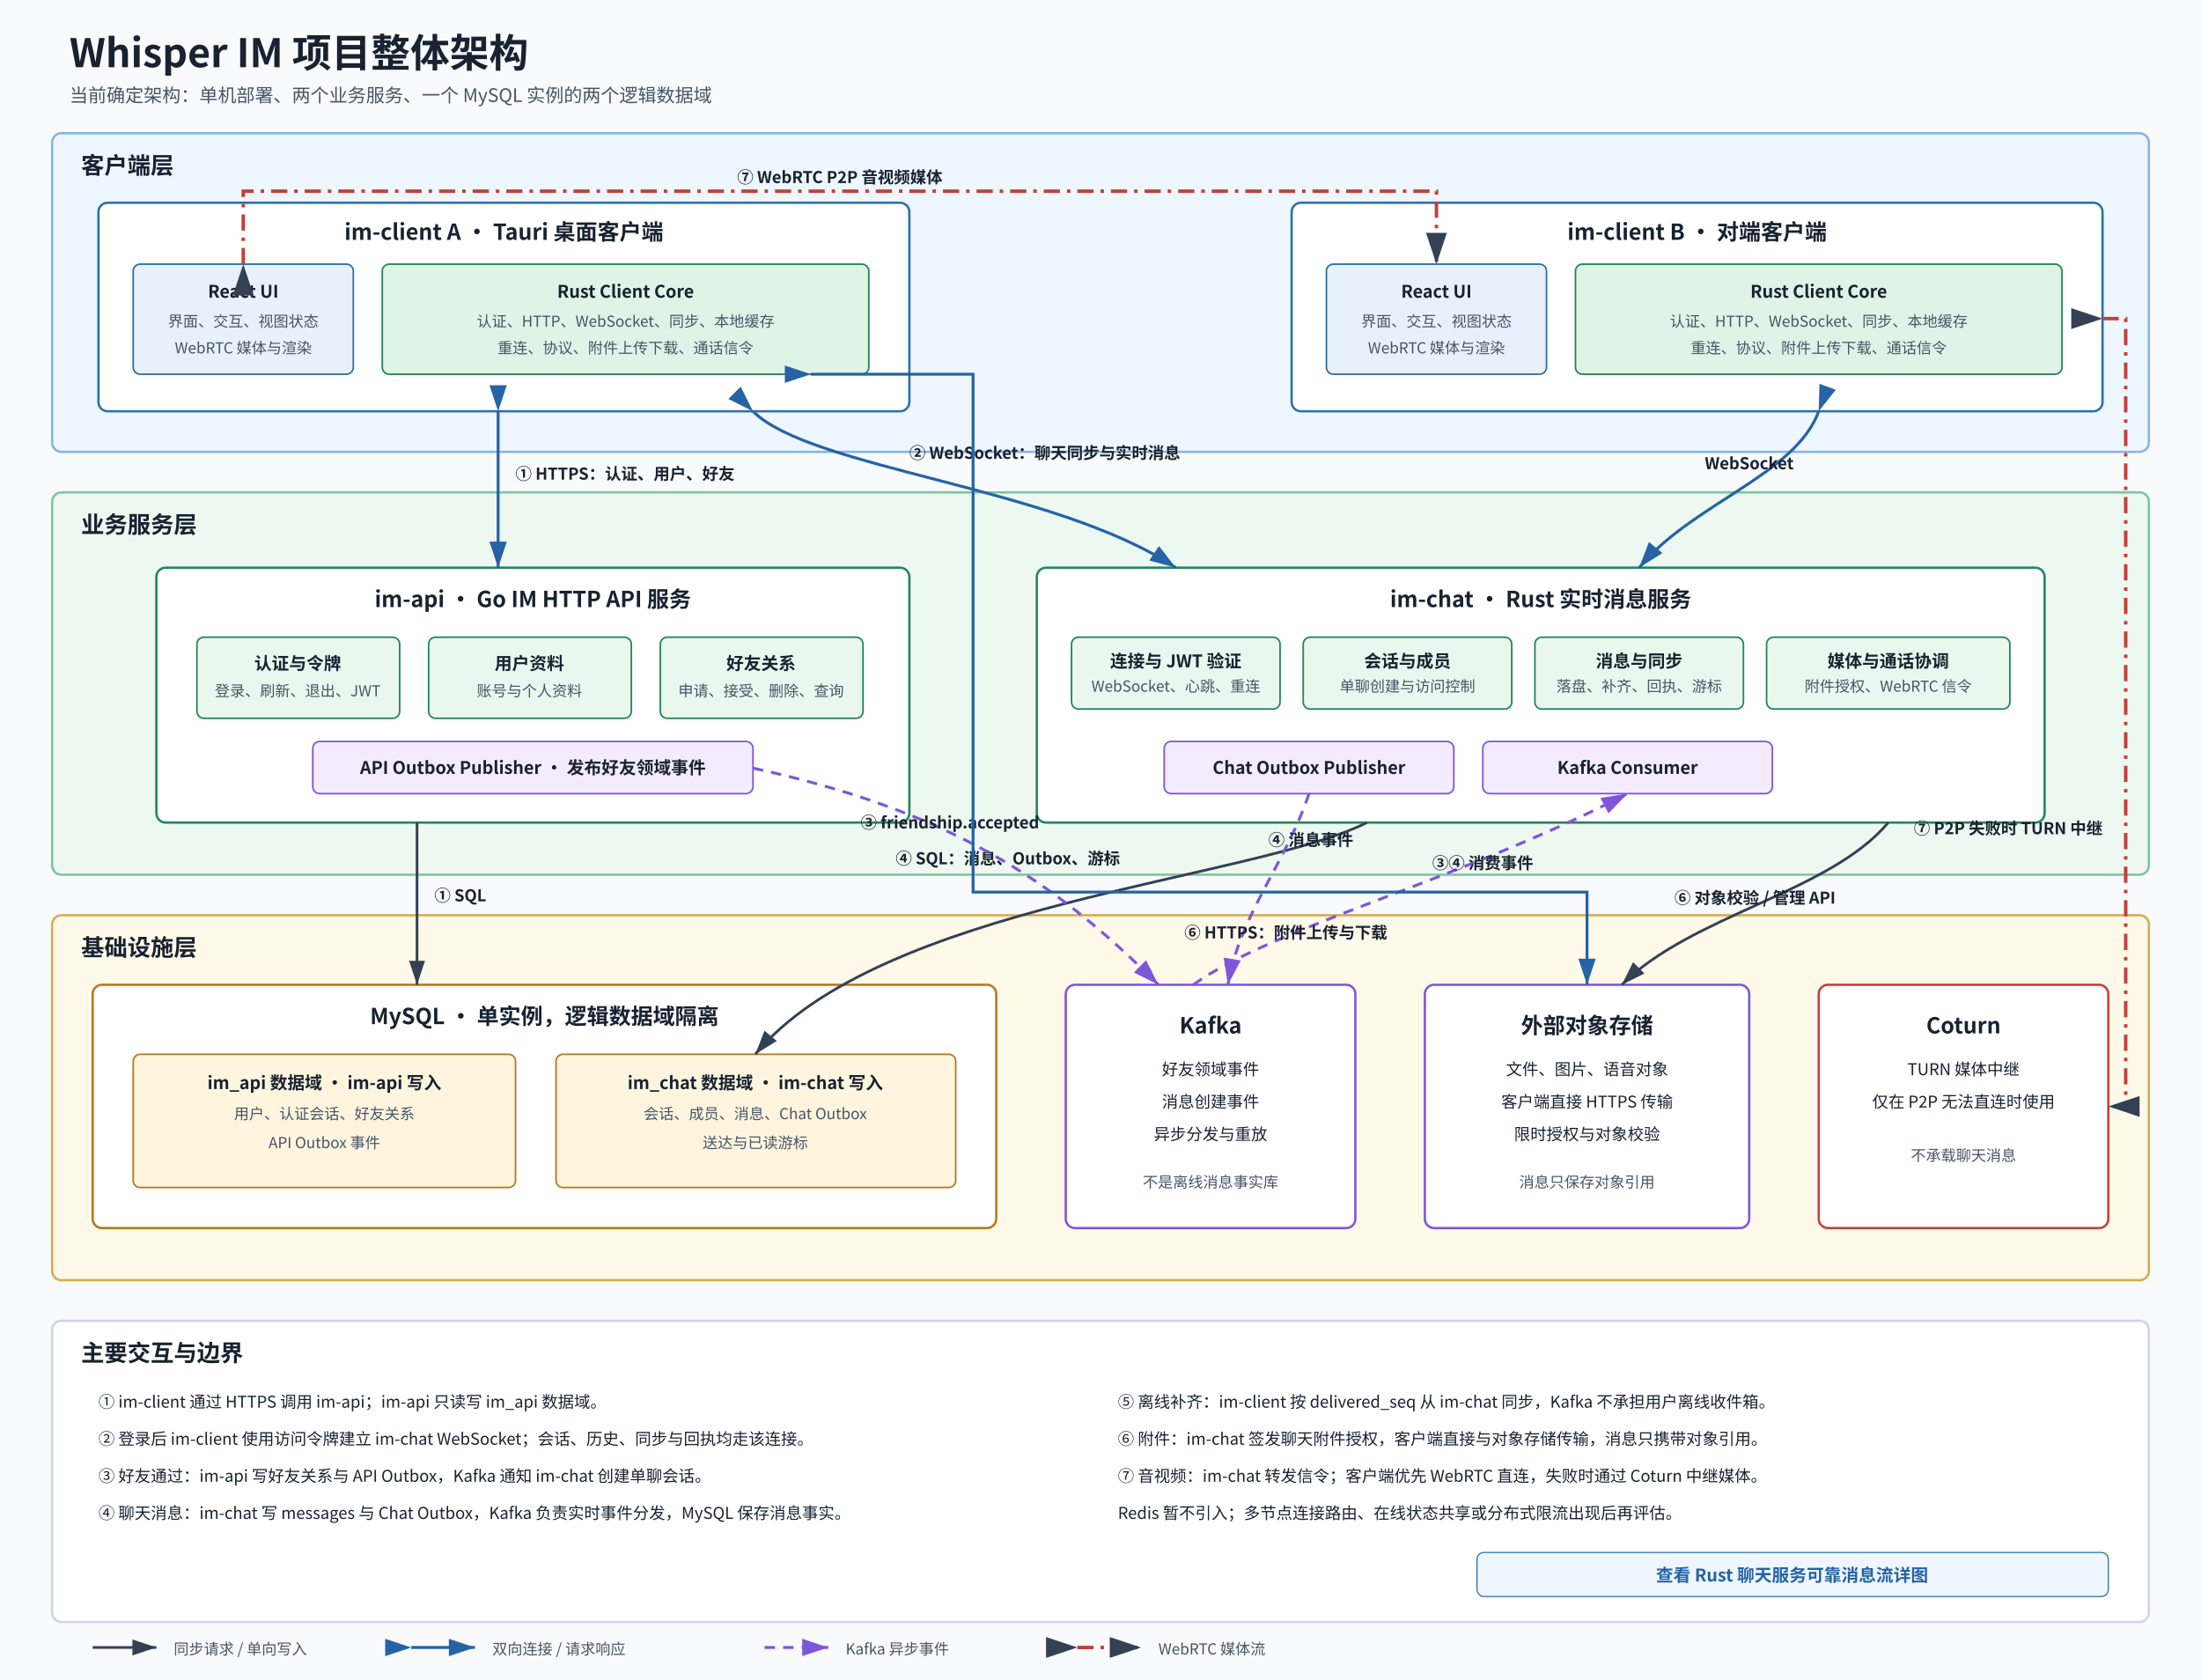
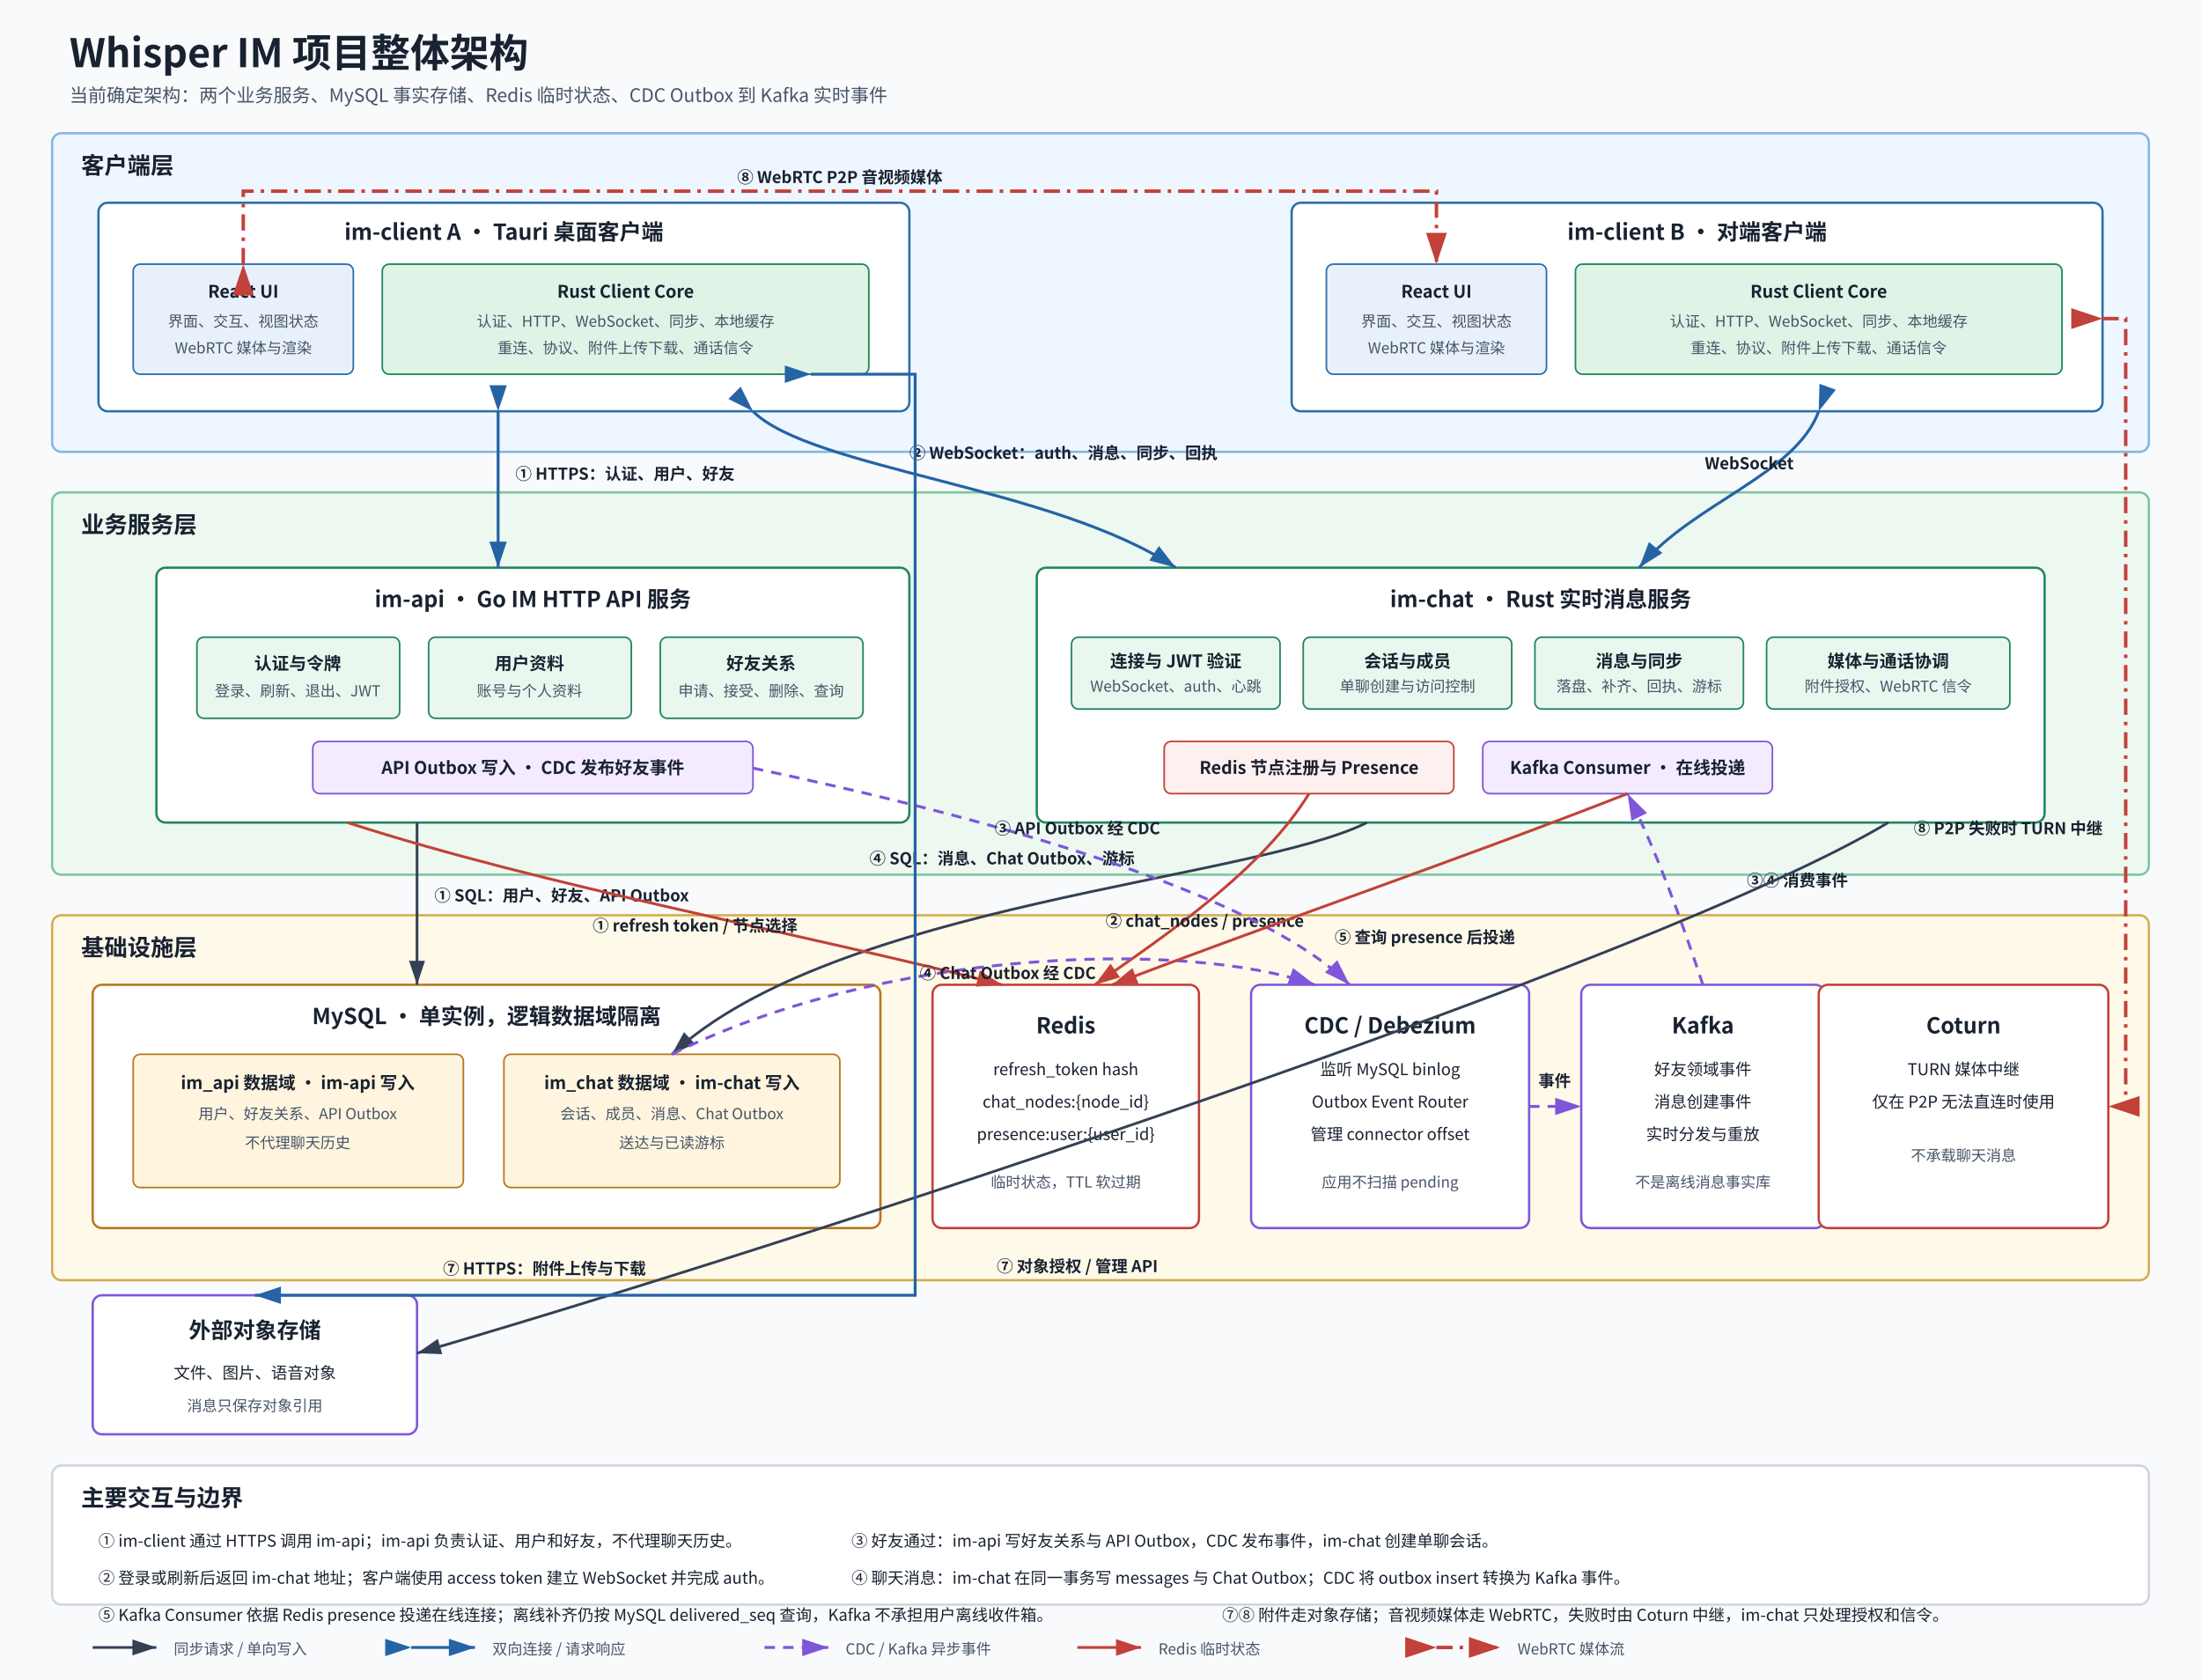
<svg xmlns="http://www.w3.org/2000/svg" width="1900" height="1450" viewBox="0 0 1900 1450" role="img" aria-labelledby="title desc">
  <defs>
    <marker id="arrow" markerWidth="10" markerHeight="10" refX="9" refY="3" orient="auto" markerUnits="strokeWidth">
      <path d="M0,0 L0,6 L9,3 z" fill="#344054" />
    </marker>
    <marker id="arrow-blue" markerWidth="10" markerHeight="10" refX="9" refY="3" orient="auto" markerUnits="strokeWidth">
      <path d="M0,0 L0,6 L9,3 z" fill="#2563a5" />
    </marker>
    <marker id="arrow-violet" markerWidth="10" markerHeight="10" refX="9" refY="3" orient="auto" markerUnits="strokeWidth">
      <path d="M0,0 L0,6 L9,3 z" fill="#7f56d9" />
+     </marker>
+     <marker id="arrow-red" markerWidth="10" markerHeight="10" refX="9" refY="3" orient="auto" markerUnits="strokeWidth">
+       <path d="M0,0 L0,6 L9,3 z" fill="#c2413a" />
    </marker>
    <style>
      text { font-family: "Noto Sans CJK SC", "Microsoft YaHei", sans-serif; letter-spacing: 0; fill: #182230; }
      .title { font-size: 34px; font-weight: 700; }
      .subtitle { font-size: 16px; fill: #475467; }
      .layer-title { font-size: 20px; font-weight: 700; }
      .node-title { font-size: 19px; font-weight: 700; }
      .module-title { font-size: 15px; font-weight: 700; }
      .body { font-size: 14px; }
      .small { font-size: 13px; fill: #475467; }
      .flow { font-size: 14px; font-weight: 700; }
      .node { stroke-width: 2; rx: 8; }
      .module { stroke-width: 1.4; rx: 6; }
      .solid { fill: none; stroke: #344054; stroke-width: 2.3; marker-end: url(#arrow); }
      .solid-bi { fill: none; stroke: #2563a5; stroke-width: 2.5; marker-start: url(#arrow-blue); marker-end: url(#arrow-blue); }
      .async { fill: none; stroke: #7f56d9; stroke-width: 2.5; stroke-dasharray: 9 7; marker-end: url(#arrow-violet); }
-       .media { fill: none; stroke: #c2413a; stroke-width: 3; stroke-dasharray: 14 6 3 6; marker-start: url(#arrow); marker-end: url(#arrow); }
+       .media { fill: none; stroke: #c2413a; stroke-width: 3; stroke-dasharray: 14 6 3 6; marker-start: url(#arrow-red); marker-end: url(#arrow-red); }
+       .redis { fill: none; stroke: #c2413a; stroke-width: 2.4; marker-end: url(#arrow-red); }
    </style>
  </defs>
  <rect width="1900" height="1450" fill="#f8fafc" />
  <text x="60" y="58" class="title">Whisper IM 项目整体架构</text>
-   <text x="60" y="88" class="subtitle">当前确定架构：单机部署、两个业务服务、一个 MySQL 实例的两个逻辑数据域</text>
+   <text x="60" y="88" class="subtitle">当前确定架构：两个业务服务、MySQL 事实存储、Redis 临时状态、CDC Outbox 到 Kafka 实时事件</text>
  <rect x="45" y="115" width="1810" height="275" rx="8" fill="#eef6ff" stroke="#84b6e3" stroke-width="2" />
  <text x="70" y="150" class="layer-title">客户端层</text>
  <rect class="node" x="85" y="175" width="700" height="180" fill="#ffffff" stroke="#2e6fa7" />
  <text x="435" y="207" text-anchor="middle" class="node-title">im-client A · Tauri 桌面客户端</text>
  <rect class="module" x="115" y="228" width="190" height="95" fill="#e8f1fb" stroke="#2e6fa7" />
  <text x="210" y="257" text-anchor="middle" class="module-title">React UI</text>
  <text x="210" y="282" text-anchor="middle" class="small">界面、交互、视图状态</text>
  <text x="210" y="305" text-anchor="middle" class="small">WebRTC 媒体与渲染</text>
  <rect class="module" x="330" y="228" width="420" height="95" fill="#dff3e7" stroke="#22865e" />
  <text x="540" y="257" text-anchor="middle" class="module-title">Rust Client Core</text>
  <text x="540" y="282" text-anchor="middle" class="small">认证、HTTP、WebSocket、同步、本地缓存</text>
  <text x="540" y="305" text-anchor="middle" class="small">重连、协议、附件上传下载、通话信令</text>
  <rect class="node" x="1115" y="175" width="700" height="180" fill="#ffffff" stroke="#2e6fa7" />
  <text x="1465" y="207" text-anchor="middle" class="node-title">im-client B · 对端客户端</text>
  <rect class="module" x="1145" y="228" width="190" height="95" fill="#e8f1fb" stroke="#2e6fa7" />
  <text x="1240" y="257" text-anchor="middle" class="module-title">React UI</text>
  <text x="1240" y="282" text-anchor="middle" class="small">界面、交互、视图状态</text>
  <text x="1240" y="305" text-anchor="middle" class="small">WebRTC 媒体与渲染</text>
  <rect class="module" x="1360" y="228" width="420" height="95" fill="#dff3e7" stroke="#22865e" />
  <text x="1570" y="257" text-anchor="middle" class="module-title">Rust Client Core</text>
  <text x="1570" y="282" text-anchor="middle" class="small">认证、HTTP、WebSocket、同步、本地缓存</text>
  <text x="1570" y="305" text-anchor="middle" class="small">重连、协议、附件上传下载、通话信令</text>
  <path class="media" d="M210 228 V165 H1240 V228" />
-   <text x="725" y="158" text-anchor="middle" class="flow">⑦ WebRTC P2P 音视频媒体</text>
+   <text x="725" y="158" text-anchor="middle" class="flow">⑧ WebRTC P2P 音视频媒体</text>
  <rect x="45" y="425" width="1810" height="330" rx="8" fill="#edf8f1" stroke="#7fc59f" stroke-width="2" />
  <text x="70" y="460" class="layer-title">业务服务层</text>
  <rect class="node" x="135" y="490" width="650" height="220" fill="#ffffff" stroke="#22865e" />
  <text x="460" y="524" text-anchor="middle" class="node-title">im-api · Go IM HTTP API 服务</text>
  <rect class="module" x="170" y="550" width="175" height="70" fill="#eaf7ef" stroke="#22865e" />
  <text x="257" y="578" text-anchor="middle" class="module-title">认证与令牌</text>
  <text x="257" y="601" text-anchor="middle" class="small">登录、刷新、退出、JWT</text>
  <rect class="module" x="370" y="550" width="175" height="70" fill="#eaf7ef" stroke="#22865e" />
  <text x="457" y="578" text-anchor="middle" class="module-title">用户资料</text>
  <text x="457" y="601" text-anchor="middle" class="small">账号与个人资料</text>
  <rect class="module" x="570" y="550" width="175" height="70" fill="#eaf7ef" stroke="#22865e" />
  <text x="657" y="578" text-anchor="middle" class="module-title">好友关系</text>
  <text x="657" y="601" text-anchor="middle" class="small">申请、接受、删除、查询</text>
  <rect class="module" x="270" y="640" width="380" height="45" fill="#f4ebff" stroke="#7f56d9" />
-   <text x="460" y="668" text-anchor="middle" class="module-title">API Outbox Publisher · 发布好友领域事件</text>
+   <text x="460" y="668" text-anchor="middle" class="module-title">API Outbox 写入 · CDC 发布好友事件</text>
  <rect class="node" x="895" y="490" width="870" height="220" fill="#ffffff" stroke="#22865e" />
  <text x="1330" y="524" text-anchor="middle" class="node-title">im-chat · Rust 实时消息服务</text>
  <rect class="module" x="925" y="550" width="180" height="62" fill="#eaf7ef" stroke="#22865e" />
  <text x="1015" y="576" text-anchor="middle" class="module-title">连接与 JWT 验证</text>
-   <text x="1015" y="597" text-anchor="middle" class="small">WebSocket、心跳、重连</text>
+   <text x="1015" y="597" text-anchor="middle" class="small">WebSocket、auth、心跳</text>
  <rect class="module" x="1125" y="550" width="180" height="62" fill="#eaf7ef" stroke="#22865e" />
  <text x="1215" y="576" text-anchor="middle" class="module-title">会话与成员</text>
  <text x="1215" y="597" text-anchor="middle" class="small">单聊创建与访问控制</text>
  <rect class="module" x="1325" y="550" width="180" height="62" fill="#eaf7ef" stroke="#22865e" />
  <text x="1415" y="576" text-anchor="middle" class="module-title">消息与同步</text>
  <text x="1415" y="597" text-anchor="middle" class="small">落盘、补齐、回执、游标</text>
  <rect class="module" x="1525" y="550" width="210" height="62" fill="#eaf7ef" stroke="#22865e" />
  <text x="1630" y="576" text-anchor="middle" class="module-title">媒体与通话协调</text>
  <text x="1630" y="597" text-anchor="middle" class="small">附件授权、WebRTC 信令</text>
-   <rect class="module" x="1005" y="640" width="250" height="45" fill="#f4ebff" stroke="#7f56d9" />
-   <text x="1130" y="668" text-anchor="middle" class="module-title">Chat Outbox Publisher</text>
+   <rect class="module" x="1005" y="640" width="250" height="45" fill="#fff0f0" stroke="#c2413a" />
+   <text x="1130" y="668" text-anchor="middle" class="module-title">Redis 节点注册与 Presence</text>
  <rect class="module" x="1280" y="640" width="250" height="45" fill="#f4ebff" stroke="#7f56d9" />
-   <text x="1405" y="668" text-anchor="middle" class="module-title">Kafka Consumer</text>
+   <text x="1405" y="668" text-anchor="middle" class="module-title">Kafka Consumer · 在线投递</text>
  <path class="solid-bi" d="M430 355 V490" />
  <text x="445" y="414" class="flow">① HTTPS：认证、用户、好友</text>
  <path class="solid-bi" d="M650 355 C700 405 910 420 1015 490" />
-   <text x="785" y="396" class="flow">② WebSocket：聊天同步与实时消息</text>
+   <text x="785" y="396" class="flow">② WebSocket：auth、消息、同步、回执</text>
  <path class="solid-bi" d="M1570 355 C1550 410 1460 435 1415 490" />
  <text x="1510" y="405" text-anchor="middle" class="flow">WebSocket</text>
  <rect x="45" y="790" width="1810" height="315" rx="8" fill="#fff9e9" stroke="#d5ad52" stroke-width="2" />
  <text x="70" y="825" class="layer-title">基础设施层</text>
-   <rect class="node" x="80" y="850" width="780" height="210" fill="#ffffff" stroke="#b7791f" />
-   <text x="470" y="884" text-anchor="middle" class="node-title">MySQL · 单实例，逻辑数据域隔离</text>
-   <rect class="module" x="115" y="910" width="330" height="115" fill="#fff5df" stroke="#b7791f" />
-   <text x="280" y="940" text-anchor="middle" class="module-title">im_api 数据域 · im-api 写入</text>
-   <text x="280" y="966" text-anchor="middle" class="small">用户、认证会话、好友关系</text>
-   <text x="280" y="991" text-anchor="middle" class="small">API Outbox 事件</text>
-   <rect class="module" x="480" y="910" width="345" height="115" fill="#fff5df" stroke="#b7791f" />
-   <text x="652" y="940" text-anchor="middle" class="module-title">im_chat 数据域 · im-chat 写入</text>
-   <text x="652" y="966" text-anchor="middle" class="small">会话、成员、消息、Chat Outbox</text>
-   <text x="652" y="991" text-anchor="middle" class="small">送达与已读游标</text>
-   <rect class="node" x="920" y="850" width="250" height="210" fill="#ffffff" stroke="#7f56d9" />
-   <text x="1045" y="892" text-anchor="middle" class="node-title">Kafka</text>
-   <text x="1045" y="928" text-anchor="middle" class="body">好友领域事件</text>
-   <text x="1045" y="956" text-anchor="middle" class="body">消息创建事件</text>
-   <text x="1045" y="984" text-anchor="middle" class="body">异步分发与重放</text>
-   <text x="1045" y="1025" text-anchor="middle" class="small">不是离线消息事实库</text>
-   <rect class="node" x="1230" y="850" width="280" height="210" fill="#ffffff" stroke="#7f56d9" />
-   <text x="1370" y="892" text-anchor="middle" class="node-title">外部对象存储</text>
-   <text x="1370" y="928" text-anchor="middle" class="body">文件、图片、语音对象</text>
-   <text x="1370" y="956" text-anchor="middle" class="body">客户端直接 HTTPS 传输</text>
-   <text x="1370" y="984" text-anchor="middle" class="body">限时授权与对象校验</text>
-   <text x="1370" y="1025" text-anchor="middle" class="small">消息只保存对象引用</text>
+   <rect class="node" x="80" y="850" width="680" height="210" fill="#ffffff" stroke="#b7791f" />
+   <text x="420" y="884" text-anchor="middle" class="node-title">MySQL · 单实例，逻辑数据域隔离</text>
+   <rect class="module" x="115" y="910" width="285" height="115" fill="#fff5df" stroke="#b7791f" />
+   <text x="257" y="940" text-anchor="middle" class="module-title">im_api 数据域 · im-api 写入</text>
+   <text x="257" y="966" text-anchor="middle" class="small">用户、好友关系、API Outbox</text>
+   <text x="257" y="991" text-anchor="middle" class="small">不代理聊天历史</text>
+   <rect class="module" x="435" y="910" width="290" height="115" fill="#fff5df" stroke="#b7791f" />
+   <text x="580" y="940" text-anchor="middle" class="module-title">im_chat 数据域 · im-chat 写入</text>
+   <text x="580" y="966" text-anchor="middle" class="small">会话、成员、消息、Chat Outbox</text>
+   <text x="580" y="991" text-anchor="middle" class="small">送达与已读游标</text>
+   <rect class="node" x="805" y="850" width="230" height="210" fill="#ffffff" stroke="#c2413a" />
+   <text x="920" y="892" text-anchor="middle" class="node-title">Redis</text>
+   <text x="920" y="928" text-anchor="middle" class="body">refresh_token hash</text>
+   <text x="920" y="956" text-anchor="middle" class="body">chat_nodes:{node_id}</text>
+   <text x="920" y="984" text-anchor="middle" class="body">presence:user:{user_id}</text>
+   <text x="920" y="1025" text-anchor="middle" class="small">临时状态，TTL 软过期</text>
+   <rect class="node" x="1080" y="850" width="240" height="210" fill="#ffffff" stroke="#7f56d9" />
+   <text x="1200" y="892" text-anchor="middle" class="node-title">CDC / Debezium</text>
+   <text x="1200" y="928" text-anchor="middle" class="body">监听 MySQL binlog</text>
+   <text x="1200" y="956" text-anchor="middle" class="body">Outbox Event Router</text>
+   <text x="1200" y="984" text-anchor="middle" class="body">管理 connector offset</text>
+   <text x="1200" y="1025" text-anchor="middle" class="small">应用不扫描 pending</text>
+   <rect class="node" x="1365" y="850" width="210" height="210" fill="#ffffff" stroke="#7f56d9" />
+   <text x="1470" y="892" text-anchor="middle" class="node-title">Kafka</text>
+   <text x="1470" y="928" text-anchor="middle" class="body">好友领域事件</text>
+   <text x="1470" y="956" text-anchor="middle" class="body">消息创建事件</text>
+   <text x="1470" y="984" text-anchor="middle" class="body">实时分发与重放</text>
+   <text x="1470" y="1025" text-anchor="middle" class="small">不是离线消息事实库</text>
+   <rect class="node" x="80" y="1118" width="280" height="120" fill="#ffffff" stroke="#7f56d9" />
+   <text x="220" y="1155" text-anchor="middle" class="node-title">外部对象存储</text>
+   <text x="220" y="1190" text-anchor="middle" class="body">文件、图片、语音对象</text>
+   <text x="220" y="1218" text-anchor="middle" class="small">消息只保存对象引用</text>
  <rect class="node" x="1570" y="850" width="250" height="210" fill="#ffffff" stroke="#c2413a" />
  <text x="1695" y="892" text-anchor="middle" class="node-title">Coturn</text>
  <text x="1695" y="928" text-anchor="middle" class="body">TURN 媒体中继</text>
  <text x="1695" y="956" text-anchor="middle" class="body">仅在 P2P 无法直连时使用</text>
  <text x="1695" y="1002" text-anchor="middle" class="small">不承载聊天消息</text>
  <path class="solid" d="M360 710 V850" />
-   <text x="375" y="778" class="flow">① SQL</text>
-   <path class="solid" d="M1180 710 C1080 760 760 780 652 910" />
-   <text x="870" y="746" text-anchor="middle" class="flow">④ SQL：消息、Outbox、游标</text>
-   <path class="async" d="M650 663 C820 700 910 760 1000 850" />
-   <text x="820" y="715" text-anchor="middle" class="flow">③ friendship.accepted</text>
-   <path class="async" d="M1130 685 C1110 745 1070 790 1060 850" />
-   <text x="1095" y="730" class="flow">④ 消息事件</text>
-   <path class="async" d="M1030 850 C1100 800 1260 760 1405 685" />
-   <text x="1280" y="750" text-anchor="middle" class="flow">③④ 消费事件</text>
-   <path class="solid" d="M1630 710 C1580 770 1460 790 1400 850" />
-   <text x="1515" y="780" text-anchor="middle" class="flow">⑥ 对象校验 / 管理 API</text>
-   <path class="solid-bi" d="M700 323 H840 V770 H1370 V850" />
-   <text x="1110" y="810" text-anchor="middle" class="flow">⑥ HTTPS：附件上传与下载</text>
+   <text x="375" y="778" class="flow">① SQL：用户、好友、API Outbox</text>
+   <path class="solid" d="M1180 710 C1080 760 720 780 580 910" />
+   <text x="865" y="746" text-anchor="middle" class="flow">④ SQL：消息、Chat Outbox、游标</text>
+   <path class="redis" d="M300 710 C470 765 690 805 865 850" />
+   <text x="600" y="804" text-anchor="middle" class="flow">① refresh token / 节点选择</text>
+   <path class="redis" d="M1130 685 C1090 750 1010 805 945 850" />
+   <text x="1040" y="800" text-anchor="middle" class="flow">② chat_nodes / presence</text>
+   <path class="async" d="M650 663 C850 705 1085 770 1165 850" />
+   <text x="930" y="720" text-anchor="middle" class="flow">③ API Outbox 经 CDC</text>
+   <path class="async" d="M580 910 C760 820 1020 810 1135 850" />
+   <text x="870" y="845" text-anchor="middle" class="flow">④ Chat Outbox 经 CDC</text>
+   <path class="async" d="M1320 955 H1365" />
+   <text x="1342" y="938" text-anchor="middle" class="flow">事件</text>
+   <path class="async" d="M1470 850 C1450 790 1430 735 1405 685" />
+   <text x="1508" y="765" class="flow">③④ 消费事件</text>
+   <path class="redis" d="M1405 685 C1265 740 1090 800 960 850" />
+   <text x="1230" y="814" text-anchor="middle" class="flow">⑤ 查询 presence 后投递</text>
+   <path class="solid" d="M1630 710 C1430 830 680 1075 360 1168" />
+   <text x="930" y="1098" text-anchor="middle" class="flow">⑦ 对象授权 / 管理 API</text>
+   <path class="solid-bi" d="M700 323 H790 V1118 H220" />
+   <text x="470" y="1100" text-anchor="middle" class="flow">⑦ HTTPS：附件上传与下载</text>
  <path class="media" d="M1815 275 H1835 V955 H1820" />
-   <text x="1815" y="720" text-anchor="end" class="flow">⑦ P2P 失败时 TURN 中继</text>
-   <rect x="45" y="1140" width="1810" height="260" rx="8" fill="#ffffff" stroke="#d0d5dd" stroke-width="2" />
-   <text x="70" y="1175" class="layer-title">主要交互与边界</text>
-   <text x="85" y="1215" class="body">① im-client 通过 HTTPS 调用 im-api；im-api 只读写 im_api 数据域。</text>
-   <text x="85" y="1247" class="body">② 登录后 im-client 使用访问令牌建立 im-chat WebSocket；会话、历史、同步与回执均走该连接。</text>
-   <text x="85" y="1279" class="body">③ 好友通过：im-api 写好友关系与 API Outbox，Kafka 通知 im-chat 创建单聊会话。</text>
-   <text x="85" y="1311" class="body">④ 聊天消息：im-chat 写 messages 与 Chat Outbox，Kafka 负责实时事件分发，MySQL 保存消息事实。</text>
-   <text x="965" y="1215" class="body">⑤ 离线补齐：im-client 按 delivered_seq 从 im-chat 同步，Kafka 不承担用户离线收件箱。</text>
-   <text x="965" y="1247" class="body">⑥ 附件：im-chat 签发聊天附件授权，客户端直接与对象存储传输，消息只携带对象引用。</text>
-   <text x="965" y="1279" class="body">⑦ 音视频：im-chat 转发信令；客户端优先 WebRTC 直连，失败时通过 Coturn 中继媒体。</text>
-   <text x="965" y="1311" class="body">Redis 暂不引入；多节点连接路由、在线状态共享或分布式限流出现后再评估。</text>
-   <a href="rust-chat-service-flow.svg">
-     <rect x="1275" y="1340" width="545" height="38" rx="6" fill="#eef6ff" stroke="#2e6fa7" />
-     <text x="1547" y="1365" text-anchor="middle" class="module-title" fill="#2563a5" style="fill:#2563a5">查看 Rust 聊天服务可靠消息流详图</text>
-   </a>
+   <text x="1815" y="720" text-anchor="end" class="flow">⑧ P2P 失败时 TURN 中继</text>
+   <rect x="45" y="1265" width="1810" height="120" rx="8" fill="#ffffff" stroke="#d0d5dd" stroke-width="2" />
+   <text x="70" y="1300" class="layer-title">主要交互与边界</text>
+   <text x="85" y="1335" class="body">① im-client 通过 HTTPS 调用 im-api；im-api 负责认证、用户和好友，不代理聊天历史。</text>
+   <text x="85" y="1367" class="body">② 登录或刷新后返回 im-chat 地址；客户端使用 access token 建立 WebSocket 并完成 auth。</text>
+   <text x="735" y="1335" class="body">③ 好友通过：im-api 写好友关系与 API Outbox，CDC 发布事件，im-chat 创建单聊会话。</text>
+   <text x="735" y="1367" class="body">④ 聊天消息：im-chat 在同一事务写 messages 与 Chat Outbox；CDC 将 outbox insert 转换为 Kafka 事件。</text>
+   <text x="85" y="1399" class="body">⑤ Kafka Consumer 依据 Redis presence 投递在线连接；离线补齐仍按 MySQL delivered_seq 查询，Kafka 不承担用户离线收件箱。</text>
+   <text x="1055" y="1399" class="body">⑦⑧ 附件走对象存储；音视频媒体走 WebRTC，失败时由 Coturn 中继，im-chat 只处理授权和信令。</text>
  <line x1="80" y1="1422" x2="135" y2="1422" class="solid" />
  <text x="150" y="1428" class="small">同步请求 / 单向写入</text>
  <line x1="355" y1="1422" x2="410" y2="1422" class="solid-bi" />
  <text x="425" y="1428" class="small">双向连接 / 请求响应</text>
  <line x1="660" y1="1422" x2="715" y2="1422" class="async" />
-   <text x="730" y="1428" class="small">Kafka 异步事件</text>
-   <line x1="930" y1="1422" x2="985" y2="1422" class="media" />
-   <text x="1000" y="1428" class="small">WebRTC 媒体流</text>
+   <text x="730" y="1428" class="small">CDC / Kafka 异步事件</text>
+   <line x1="930" y1="1422" x2="985" y2="1422" class="redis" />
+   <text x="1000" y="1428" class="small">Redis 临时状态</text>
+   <line x1="1240" y1="1422" x2="1295" y2="1422" class="media" />
+   <text x="1310" y="1428" class="small">WebRTC 媒体流</text>
</svg>
